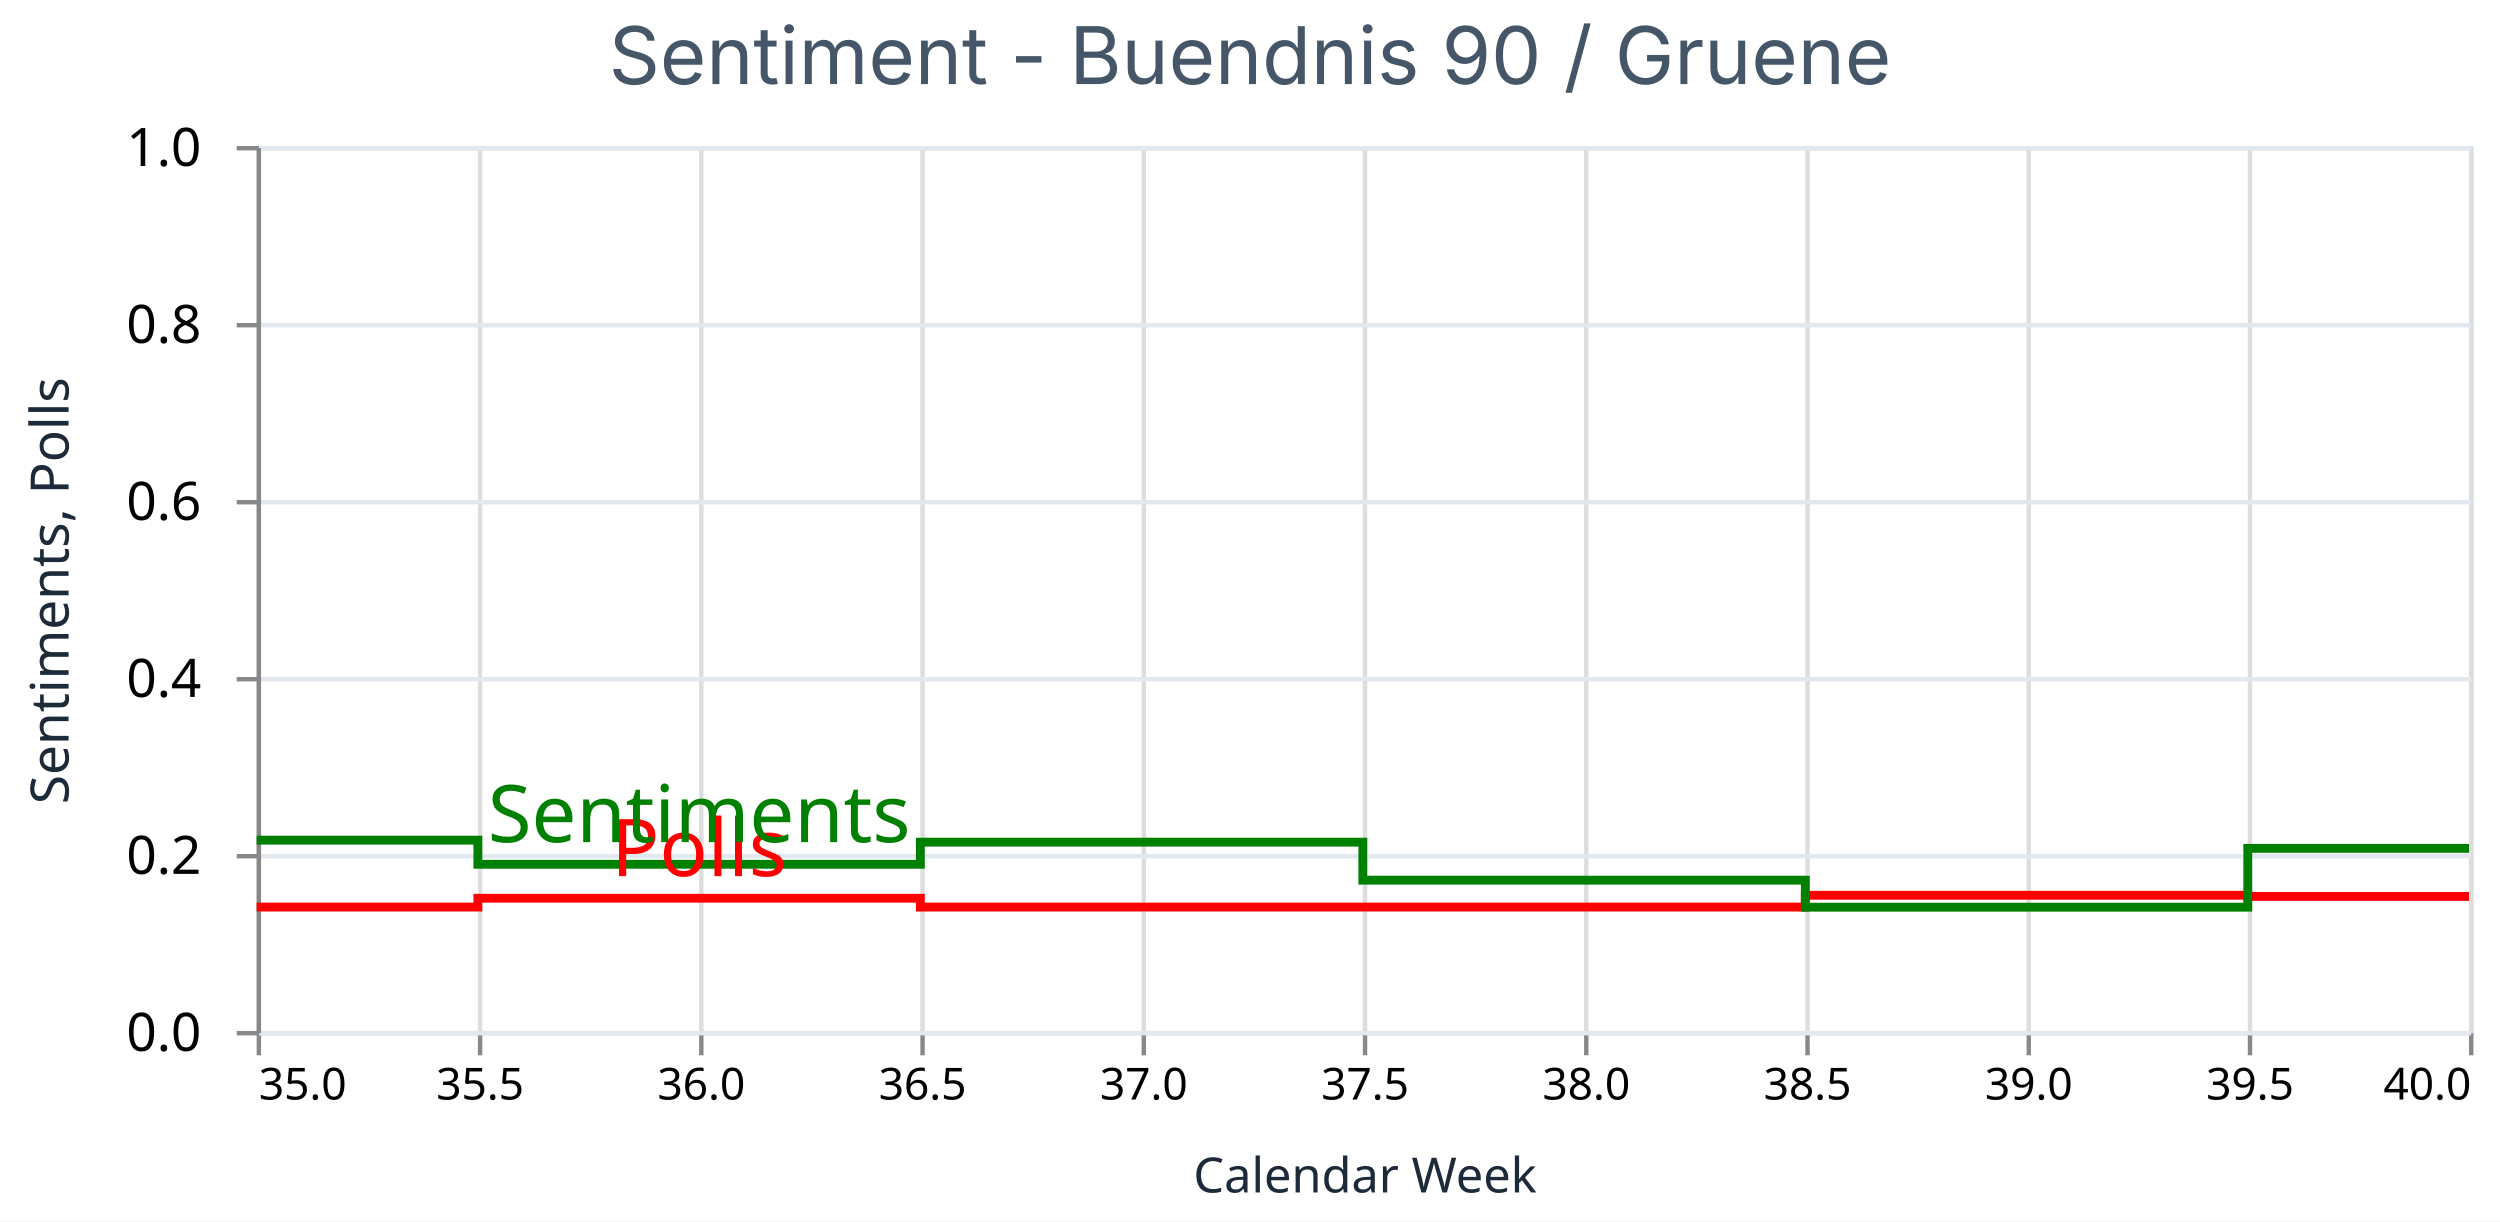
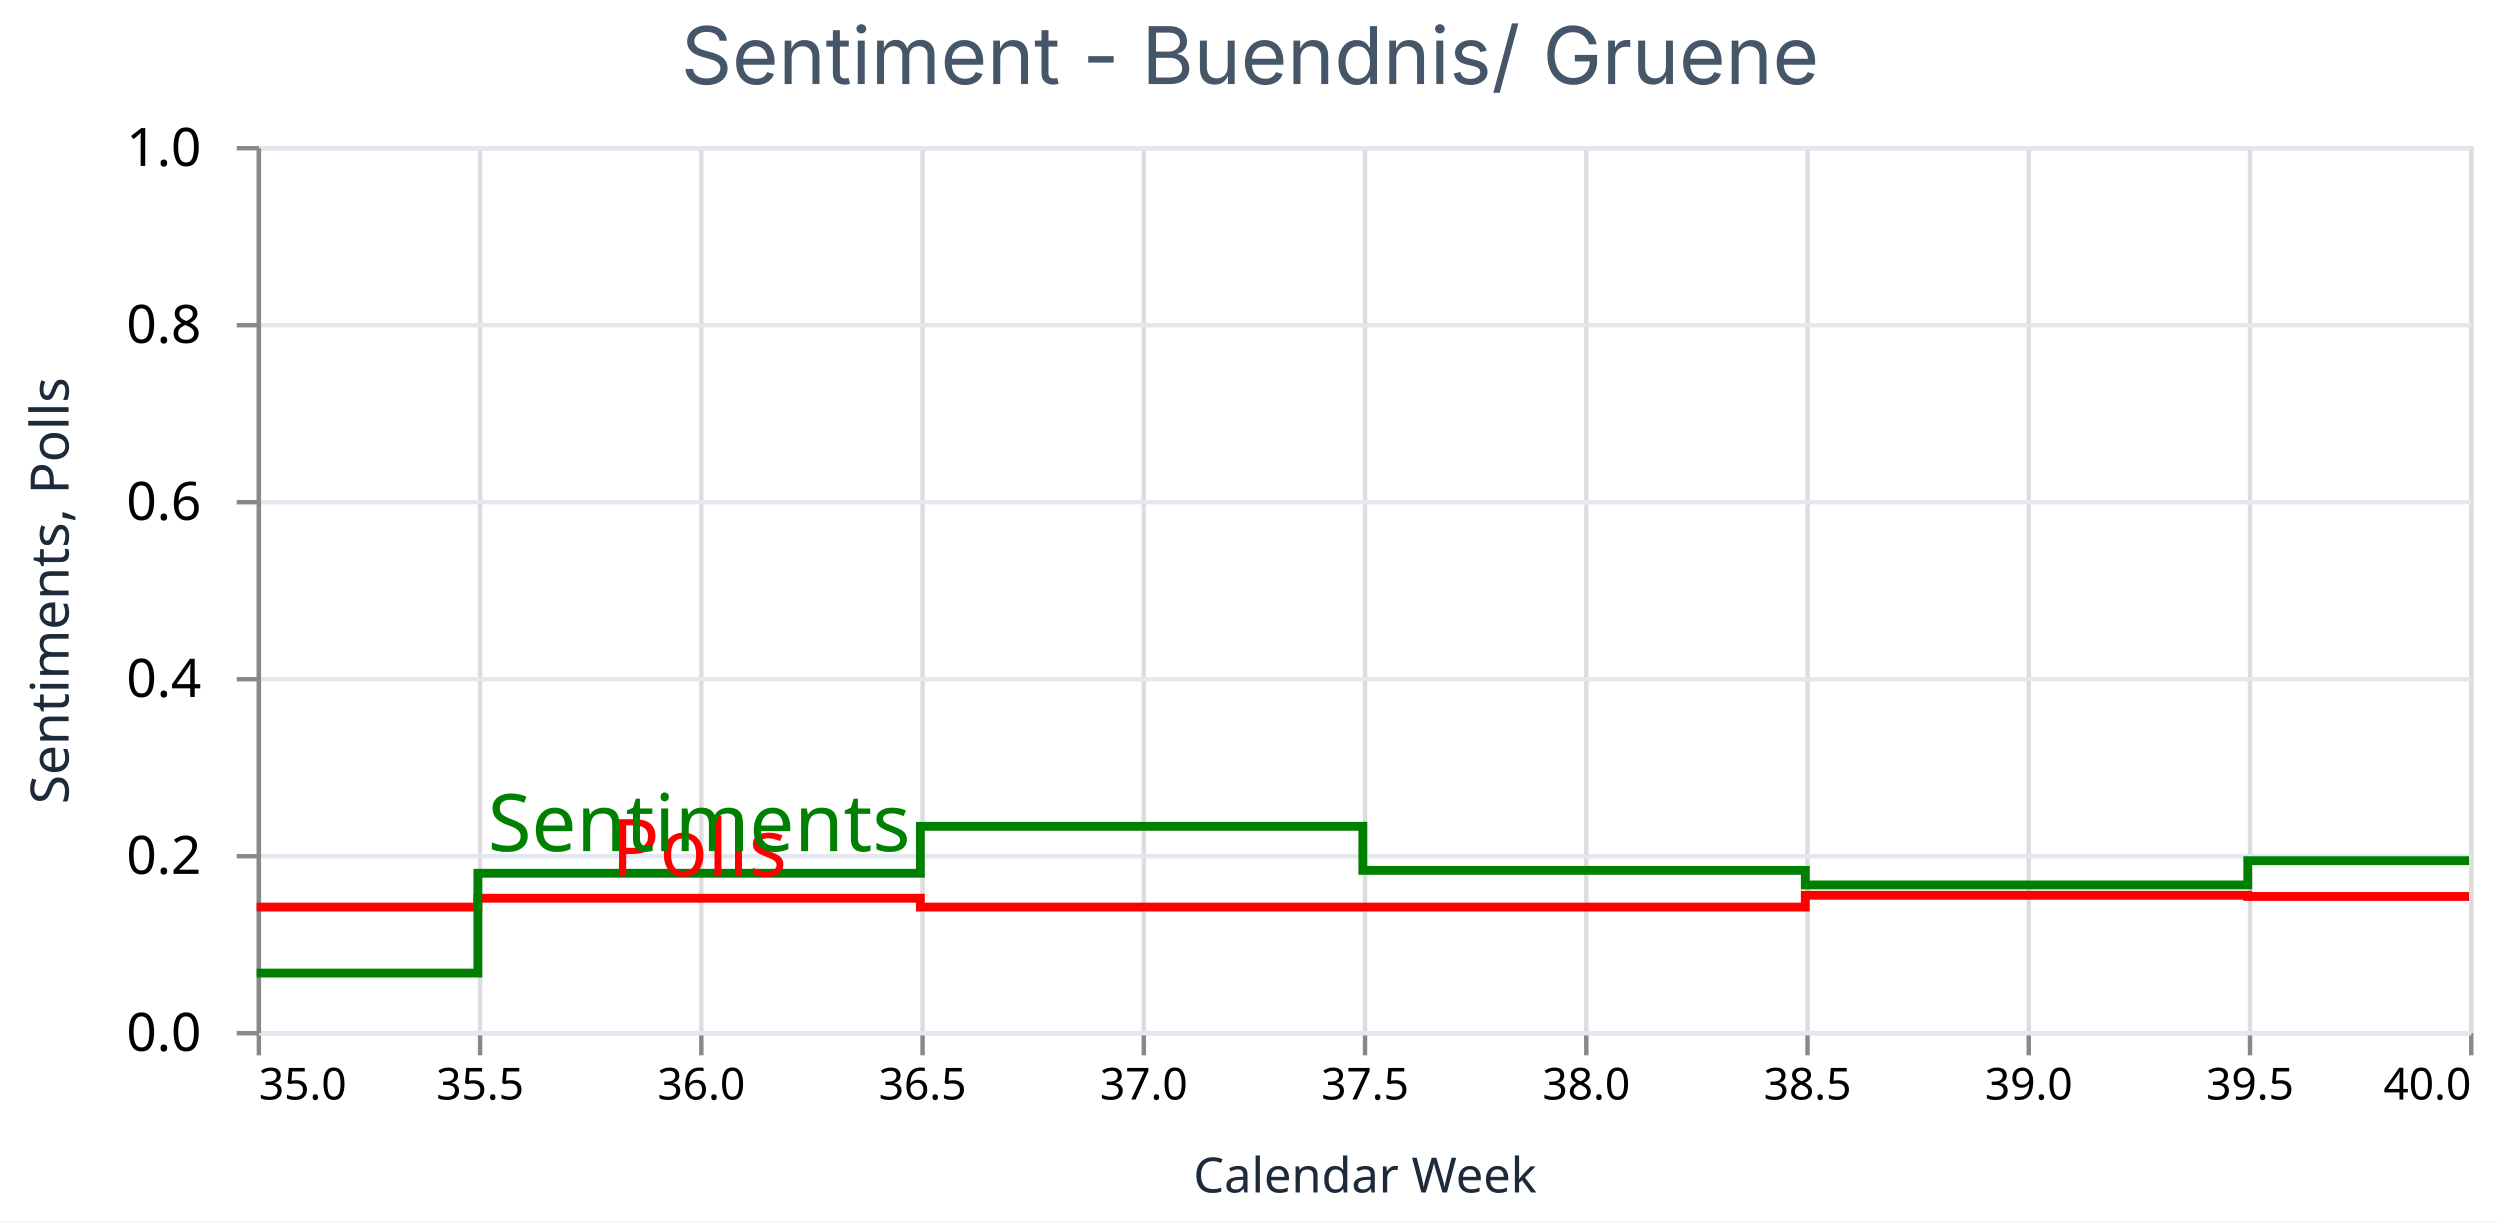
<svg xmlns="http://www.w3.org/2000/svg" version="1.1" class="marks" width="565" height="276" viewBox="0 0 565 276">
  <rect width="565" height="276" fill="#fff" />
  <g fill="none" stroke-miterlimit="10" transform="translate(58,33)">
    <g class="mark-group role-frame root" role="graphics-object" aria-roledescription="group mark container">
      <g transform="translate(0,0)">
        <path class="background" aria-hidden="true" d="M0.5,0.5h500v200h-500Z" stroke="#ddd" />
        <g>
          <g class="mark-group role-axis" aria-hidden="true">
            <g transform="translate(0.5,200.5)">
              <path class="background" aria-hidden="true" d="M0,0h0v0h0Z" pointer-events="none" />
              <g>
                <g class="mark-rule role-axis-grid" pointer-events="none">
                  <line transform="translate(0,-200)" x2="0" y2="200" stroke="#ddd" stroke-width="1" opacity="1" />
                  <line transform="translate(50,-200)" x2="0" y2="200" stroke="#ddd" stroke-width="1" opacity="1" />
                  <line transform="translate(100,-200)" x2="0" y2="200" stroke="#ddd" stroke-width="1" opacity="1" />
                  <line transform="translate(150,-200)" x2="0" y2="200" stroke="#ddd" stroke-width="1" opacity="1" />
                  <line transform="translate(200,-200)" x2="0" y2="200" stroke="#ddd" stroke-width="1" opacity="1" />
                  <line transform="translate(250,-200)" x2="0" y2="200" stroke="#ddd" stroke-width="1" opacity="1" />
                  <line transform="translate(300,-200)" x2="0" y2="200" stroke="#ddd" stroke-width="1" opacity="1" />
                  <line transform="translate(350,-200)" x2="0" y2="200" stroke="#ddd" stroke-width="1" opacity="1" />
                  <line transform="translate(400,-200)" x2="0" y2="200" stroke="#ddd" stroke-width="1" opacity="1" />
                  <line transform="translate(450,-200)" x2="0" y2="200" stroke="#ddd" stroke-width="1" opacity="1" />
                  <line transform="translate(500,-200)" x2="0" y2="200" stroke="#ddd" stroke-width="1" opacity="1" />
                </g>
              </g>
              <path class="foreground" aria-hidden="true" d="" pointer-events="none" display="none" />
            </g>
          </g>
          <g class="mark-group role-axis" aria-hidden="true">
            <g transform="translate(0.5,0.5)">
              <path class="background" aria-hidden="true" d="M0,0h0v0h0Z" pointer-events="none" />
              <g>
                <g class="mark-rule role-axis-grid" pointer-events="none">
                  <line transform="translate(0,200)" x2="500" y2="0" stroke="#e1e8f0" stroke-width="1" opacity="1" />
                  <line transform="translate(0,160)" x2="500" y2="0" stroke="#e1e8f0" stroke-width="1" opacity="1" />
                  <line transform="translate(0,120)" x2="500" y2="0" stroke="#e1e8f0" stroke-width="1" opacity="1" />
                  <line transform="translate(0,80)" x2="500" y2="0" stroke="#e1e8f0" stroke-width="1" opacity="1" />
                  <line transform="translate(0,40)" x2="500" y2="0" stroke="#e1e8f0" stroke-width="1" opacity="1" />
                  <line transform="translate(0,0)" x2="500" y2="0" stroke="#e1e8f0" stroke-width="1" opacity="1" />
                </g>
              </g>
              <path class="foreground" aria-hidden="true" d="" pointer-events="none" display="none" />
            </g>
          </g>
          <g class="mark-group role-axis" role="graphics-symbol" aria-roledescription="axis" aria-label="X-axis titled 'Calendar Week' for a linear scale with values from 35 to 40">
            <g transform="translate(0.5,200.5)">
              <path class="background" aria-hidden="true" d="M0,0h0v0h0Z" pointer-events="none" />
              <g>
                <g class="mark-rule role-axis-tick" pointer-events="none">
                  <line transform="translate(0,0)" x2="0" y2="5" stroke="#888" stroke-width="1" opacity="1" />
                  <line transform="translate(50,0)" x2="0" y2="5" stroke="#888" stroke-width="1" opacity="1" />
                  <line transform="translate(100,0)" x2="0" y2="5" stroke="#888" stroke-width="1" opacity="1" />
                  <line transform="translate(150,0)" x2="0" y2="5" stroke="#888" stroke-width="1" opacity="1" />
                  <line transform="translate(200,0)" x2="0" y2="5" stroke="#888" stroke-width="1" opacity="1" />
                  <line transform="translate(250,0)" x2="0" y2="5" stroke="#888" stroke-width="1" opacity="1" />
                  <line transform="translate(300,0)" x2="0" y2="5" stroke="#888" stroke-width="1" opacity="1" />
                  <line transform="translate(350,0)" x2="0" y2="5" stroke="#888" stroke-width="1" opacity="1" />
                  <line transform="translate(400,0)" x2="0" y2="5" stroke="#888" stroke-width="1" opacity="1" />
                  <line transform="translate(450,0)" x2="0" y2="5" stroke="#888" stroke-width="1" opacity="1" />
                  <line transform="translate(500,0)" x2="0" y2="5" stroke="#888" stroke-width="1" opacity="1" />
                </g>
                <g class="mark-text role-axis-label" pointer-events="none">
                  <text text-anchor="start" transform="translate(0,15)" font-family="sans-serif" font-size="10px" fill="#000" opacity="1">35.0</text>
                  <text text-anchor="middle" transform="translate(50,15)" font-family="sans-serif" font-size="10px" fill="#000" opacity="1">35.5</text>
                  <text text-anchor="middle" transform="translate(100,15)" font-family="sans-serif" font-size="10px" fill="#000" opacity="1">36.0</text>
                  <text text-anchor="middle" transform="translate(150,15)" font-family="sans-serif" font-size="10px" fill="#000" opacity="1">36.5</text>
                  <text text-anchor="middle" transform="translate(200,15)" font-family="sans-serif" font-size="10px" fill="#000" opacity="1">37.0</text>
                  <text text-anchor="middle" transform="translate(250,15)" font-family="sans-serif" font-size="10px" fill="#000" opacity="1">37.5</text>
                  <text text-anchor="middle" transform="translate(300,15)" font-family="sans-serif" font-size="10px" fill="#000" opacity="1">38.0</text>
                  <text text-anchor="middle" transform="translate(350,15)" font-family="sans-serif" font-size="10px" fill="#000" opacity="1">38.5</text>
                  <text text-anchor="middle" transform="translate(400,15)" font-family="sans-serif" font-size="10px" fill="#000" opacity="1">39.0</text>
                  <text text-anchor="middle" transform="translate(450,15)" font-family="sans-serif" font-size="10px" fill="#000" opacity="1">39.5</text>
                  <text text-anchor="end" transform="translate(500,15)" font-family="sans-serif" font-size="10px" fill="#000" opacity="1">40.0</text>
                </g>
                <g class="mark-rule role-axis-domain" pointer-events="none">
                  <line transform="translate(0,0)" x2="500" y2="0" stroke="#e1e8f0" stroke-width="1" opacity="1" />
                </g>
                <g class="mark-text role-axis-title" pointer-events="none">
                  <text text-anchor="middle" transform="translate(250,36)" font-family="sans-serif" font-size="11px" font-weight="400" fill="#1c2a3a" opacity="1">Calendar Week</text>
                </g>
              </g>
              <path class="foreground" aria-hidden="true" d="" pointer-events="none" display="none" />
            </g>
          </g>
          <g class="mark-group role-axis" role="graphics-symbol" aria-roledescription="axis" aria-label="Y-axis titled 'Sentiments, Polls' for a linear scale with values from 0.0 to 1.0">
            <g transform="translate(0.5,0.5)">
              <path class="background" aria-hidden="true" d="M0,0h0v0h0Z" pointer-events="none" />
              <g>
                <g class="mark-rule role-axis-tick" pointer-events="none">
                  <line transform="translate(0,200)" x2="-5" y2="0" stroke="#888" stroke-width="1" opacity="1" />
                  <line transform="translate(0,160)" x2="-5" y2="0" stroke="#888" stroke-width="1" opacity="1" />
                  <line transform="translate(0,120)" x2="-5" y2="0" stroke="#888" stroke-width="1" opacity="1" />
                  <line transform="translate(0,80)" x2="-5" y2="0" stroke="#888" stroke-width="1" opacity="1" />
                  <line transform="translate(0,40)" x2="-5" y2="0" stroke="#888" stroke-width="1" opacity="1" />
                  <line transform="translate(0,0)" x2="-5" y2="0" stroke="#888" stroke-width="1" opacity="1" />
                </g>
                <g class="mark-text role-axis-label" pointer-events="none">
                  <text text-anchor="end" transform="translate(-13,204)" font-family="sans-serif" font-size="12px" fill="#000" opacity="1">0.0</text>
                  <text text-anchor="end" transform="translate(-13,164)" font-family="sans-serif" font-size="12px" fill="#000" opacity="1">0.2</text>
                  <text text-anchor="end" transform="translate(-13,124)" font-family="sans-serif" font-size="12px" fill="#000" opacity="1">0.4</text>
                  <text text-anchor="end" transform="translate(-13,84)" font-family="sans-serif" font-size="12px" fill="#000" opacity="1">0.6</text>
                  <text text-anchor="end" transform="translate(-13,44)" font-family="sans-serif" font-size="12px" fill="#000" opacity="1">0.8</text>
                  <text text-anchor="end" transform="translate(-13,4)" font-family="sans-serif" font-size="12px" fill="#000" opacity="1">1.0</text>
                </g>
                <g class="mark-rule role-axis-domain" pointer-events="none">
                  <line transform="translate(0,200)" x2="0" y2="-200" stroke="#888" stroke-width="1" opacity="1" />
                </g>
                <g class="mark-text role-axis-title" pointer-events="none">
                  <text text-anchor="middle" transform="translate(-40,100) rotate(-90) translate(0,-3)" font-family="sans-serif" font-size="12px" font-weight="400" fill="#1c2a3a" opacity="1">Sentiments, Polls</text>
                </g>
              </g>
              <path class="foreground" aria-hidden="true" d="" pointer-events="none" display="none" />
            </g>
          </g>
          <g class="mark-line role-mark layer_0_marks" role="graphics-object" aria-roledescription="line mark container">
            <path aria-label="week: 35; gruene: 0.14" role="graphics-symbol" aria-roledescription="line mark" d="M0,172L50,172L50,170L150,170L150,172L250,172L250,172L350,172L350,169.333L450,169.333L450,169.6L500,169.6" fill-opacity="1" stroke="red" stroke-width="2" />
          </g>
          <g class="mark-line role-mark layer_1_marks" role="graphics-object" aria-roledescription="line mark container">
-             <path aria-label="week: 35; gruene: 0.215627985562" role="graphics-symbol" aria-roledescription="line mark" d="M0,156.874L50,156.874L50,162.326L150,162.326L150,157.327L250,157.327L250,165.918L350,165.918L350,172.022L450,172.022L450,158.732L500,158.732" fill-opacity="1" stroke="green" stroke-width="2" />
+             <path aria-label="week: 35; gruene: 0.0654410005356" role="graphics-symbol" aria-roledescription="line mark" d="M0,186.912L50,186.912L50,164.356L150,164.356L150,153.748L250,153.748L250,163.705L350,163.705L350,166.997L450,166.997L450,161.514L500,161.514" fill-opacity="1" stroke="green" stroke-width="2" />
          </g>
          <g class="mark-text role-mark layer_2_marks" role="graphics-object" aria-roledescription="text mark container">
            <text aria-label="x: 36; y: 0.2" role="graphics-symbol" aria-roledescription="text mark" text-anchor="middle" transform="translate(100,165)" font-family="sans-serif" font-size="18px" fill="red">Polls</text>
          </g>
          <g class="mark-text role-mark layer_3_marks" role="graphics-object" aria-roledescription="text mark container">
-             <text aria-label="x: 36; y: 0.238368083369" role="graphics-symbol" aria-roledescription="text mark" text-anchor="middle" transform="translate(100,157.3264)" font-family="sans-serif" font-size="18px" fill="green">Sentiments</text>
+             <text aria-label="x: 36; y: 0.22822194651" role="graphics-symbol" aria-roledescription="text mark" text-anchor="middle" transform="translate(100,159.3556)" font-family="sans-serif" font-size="18px" fill="green">Sentiments</text>
          </g>
          <g class="mark-group role-title">
            <g transform="translate(224.5,-28)">
              <path class="background" aria-hidden="true" d="M0,0h0v0h0Z" pointer-events="none" />
              <g>
-                 <g class="mark-text role-title-text" role="graphics-symbol" aria-roledescription="title" aria-label="Title text 'Sentiment - Buendnis 90 / Gruene'" pointer-events="none">
-                   <text text-anchor="middle" transform="translate(0,14)" font-family="Inter" font-size="18px" font-weight="400" fill="#445668" opacity="1">Sentiment - Buendnis 90 / Gruene</text>
+                 <g class="mark-text role-title-text" role="graphics-symbol" aria-roledescription="title" aria-label="Title text 'Sentiment - Buendnis/ Gruene'" pointer-events="none">
+                   <text text-anchor="middle" transform="translate(0,14)" font-family="Inter" font-size="18px" font-weight="400" fill="#445668" opacity="1">Sentiment - Buendnis/ Gruene</text>
                </g>
              </g>
              <path class="foreground" aria-hidden="true" d="" pointer-events="none" display="none" />
            </g>
          </g>
        </g>
        <path class="foreground" aria-hidden="true" d="" display="none" />
      </g>
    </g>
  </g>
</svg>
